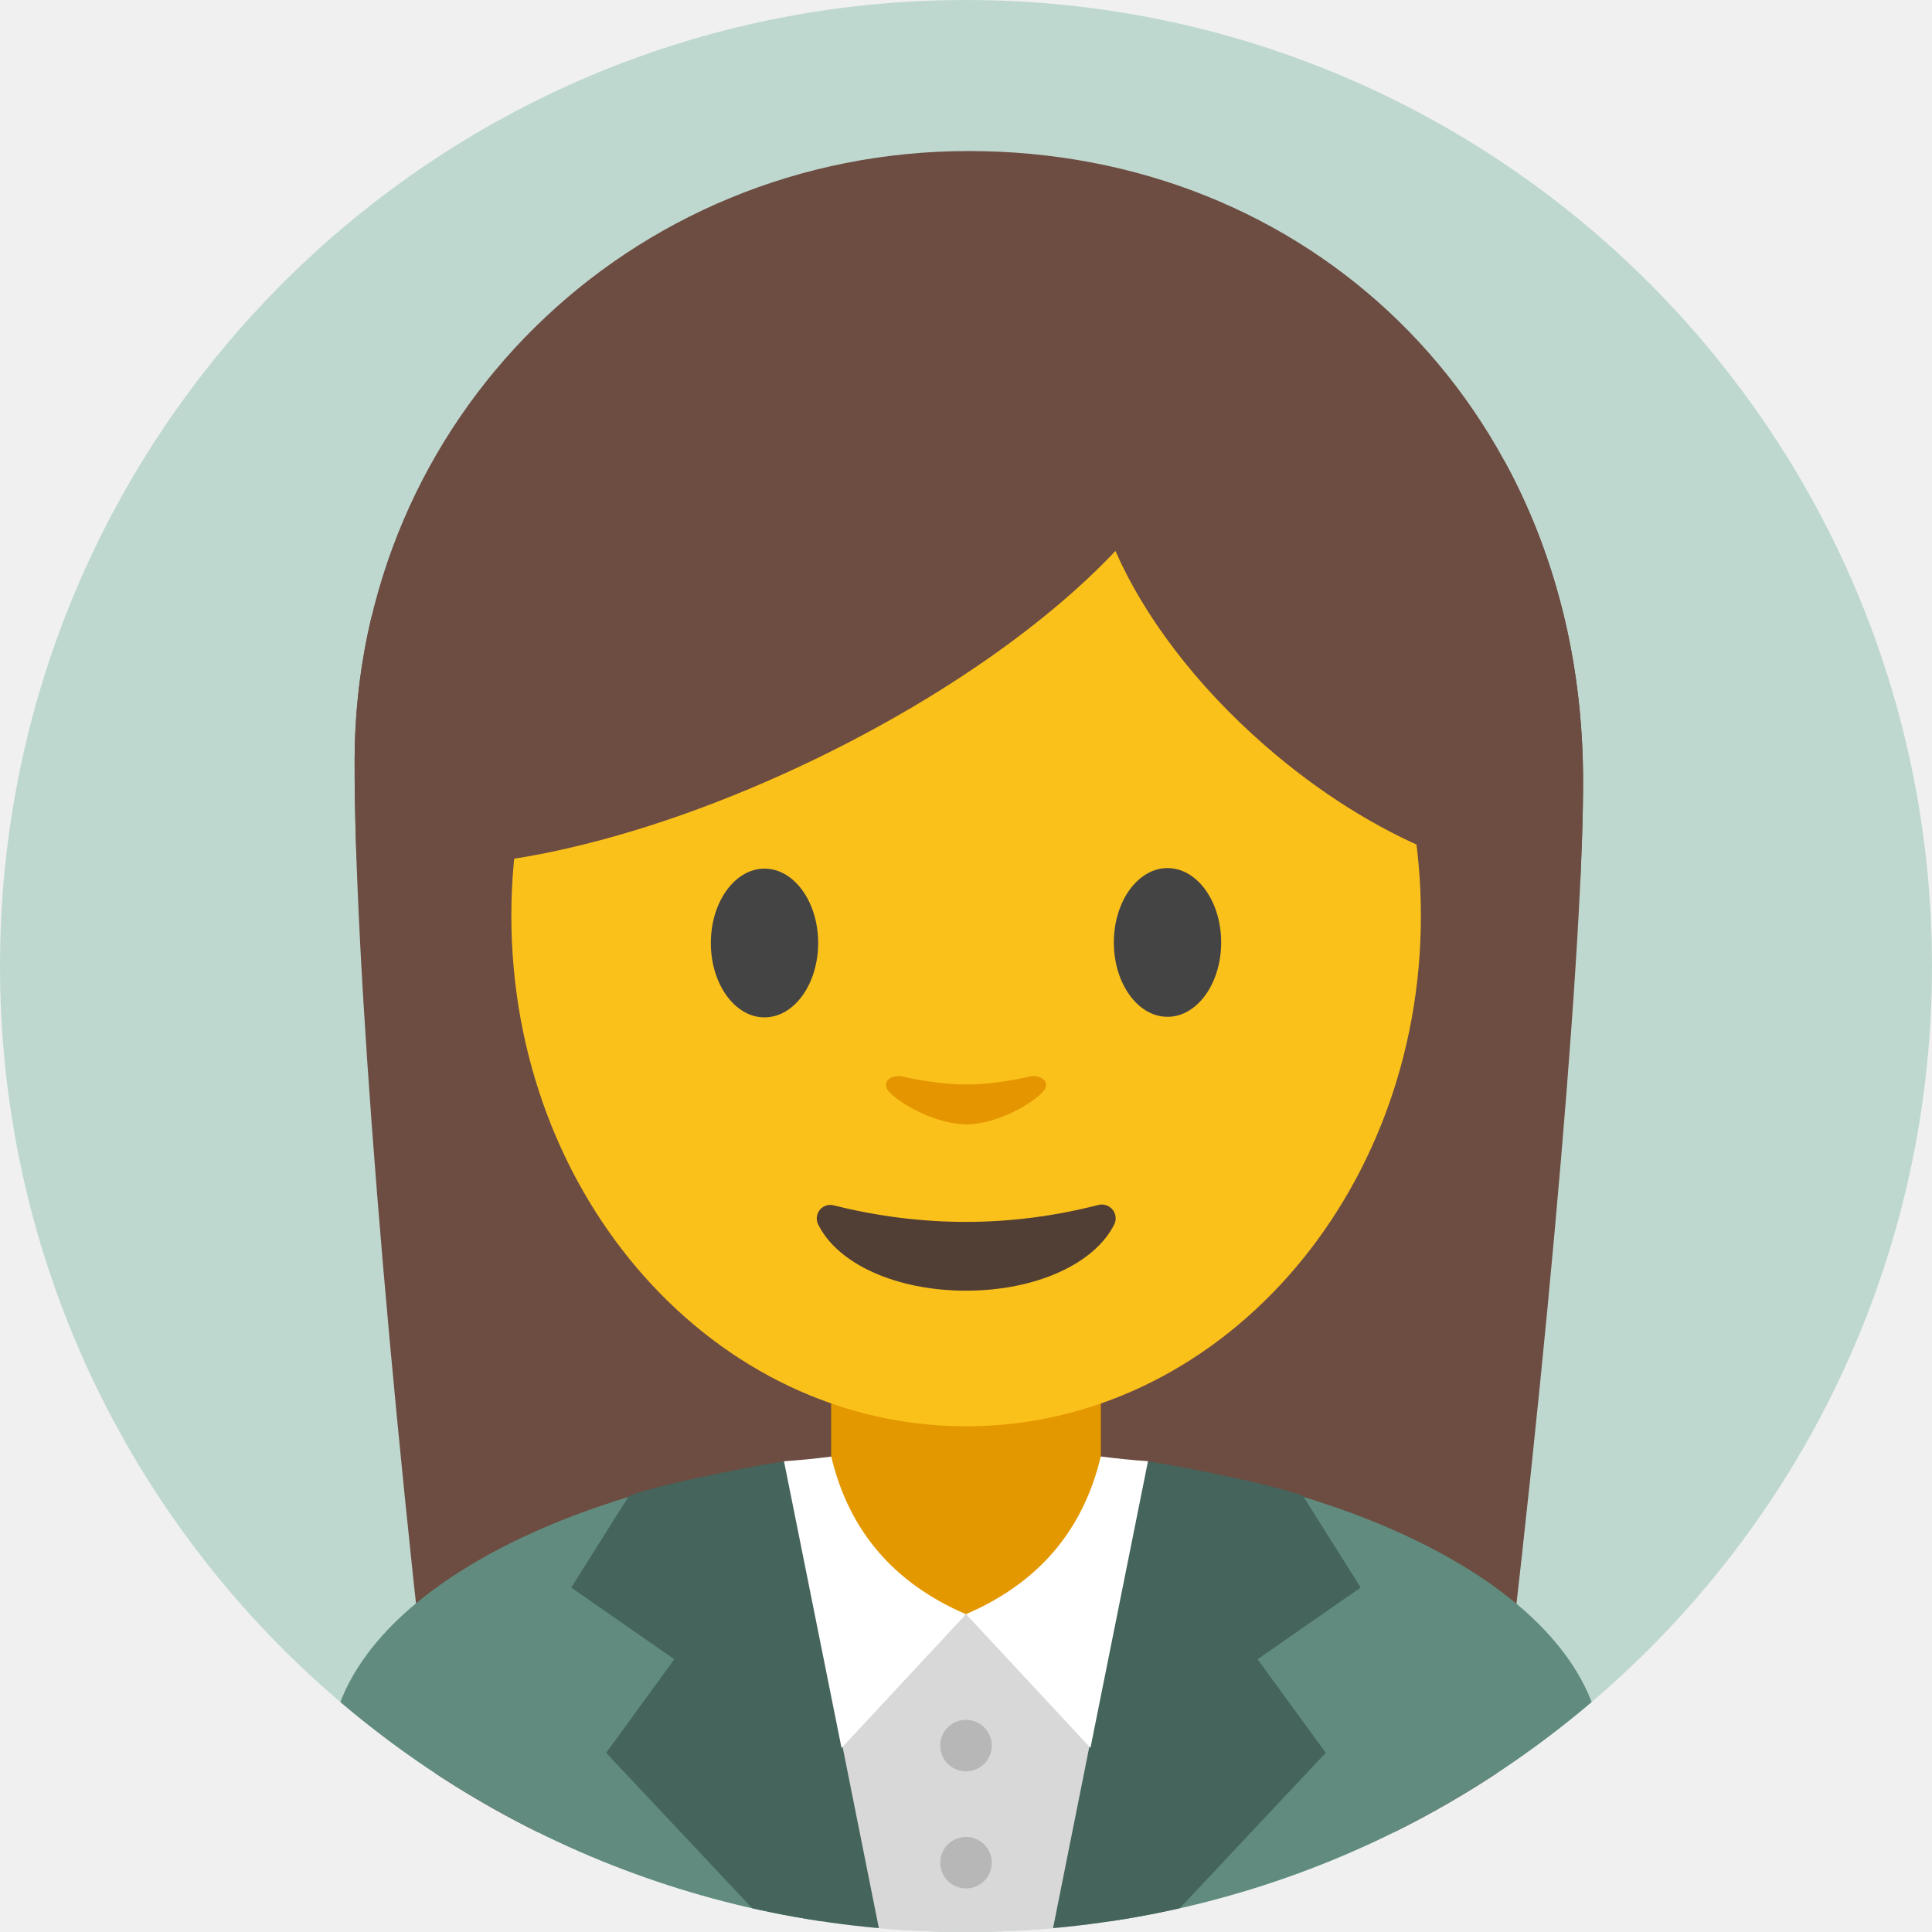
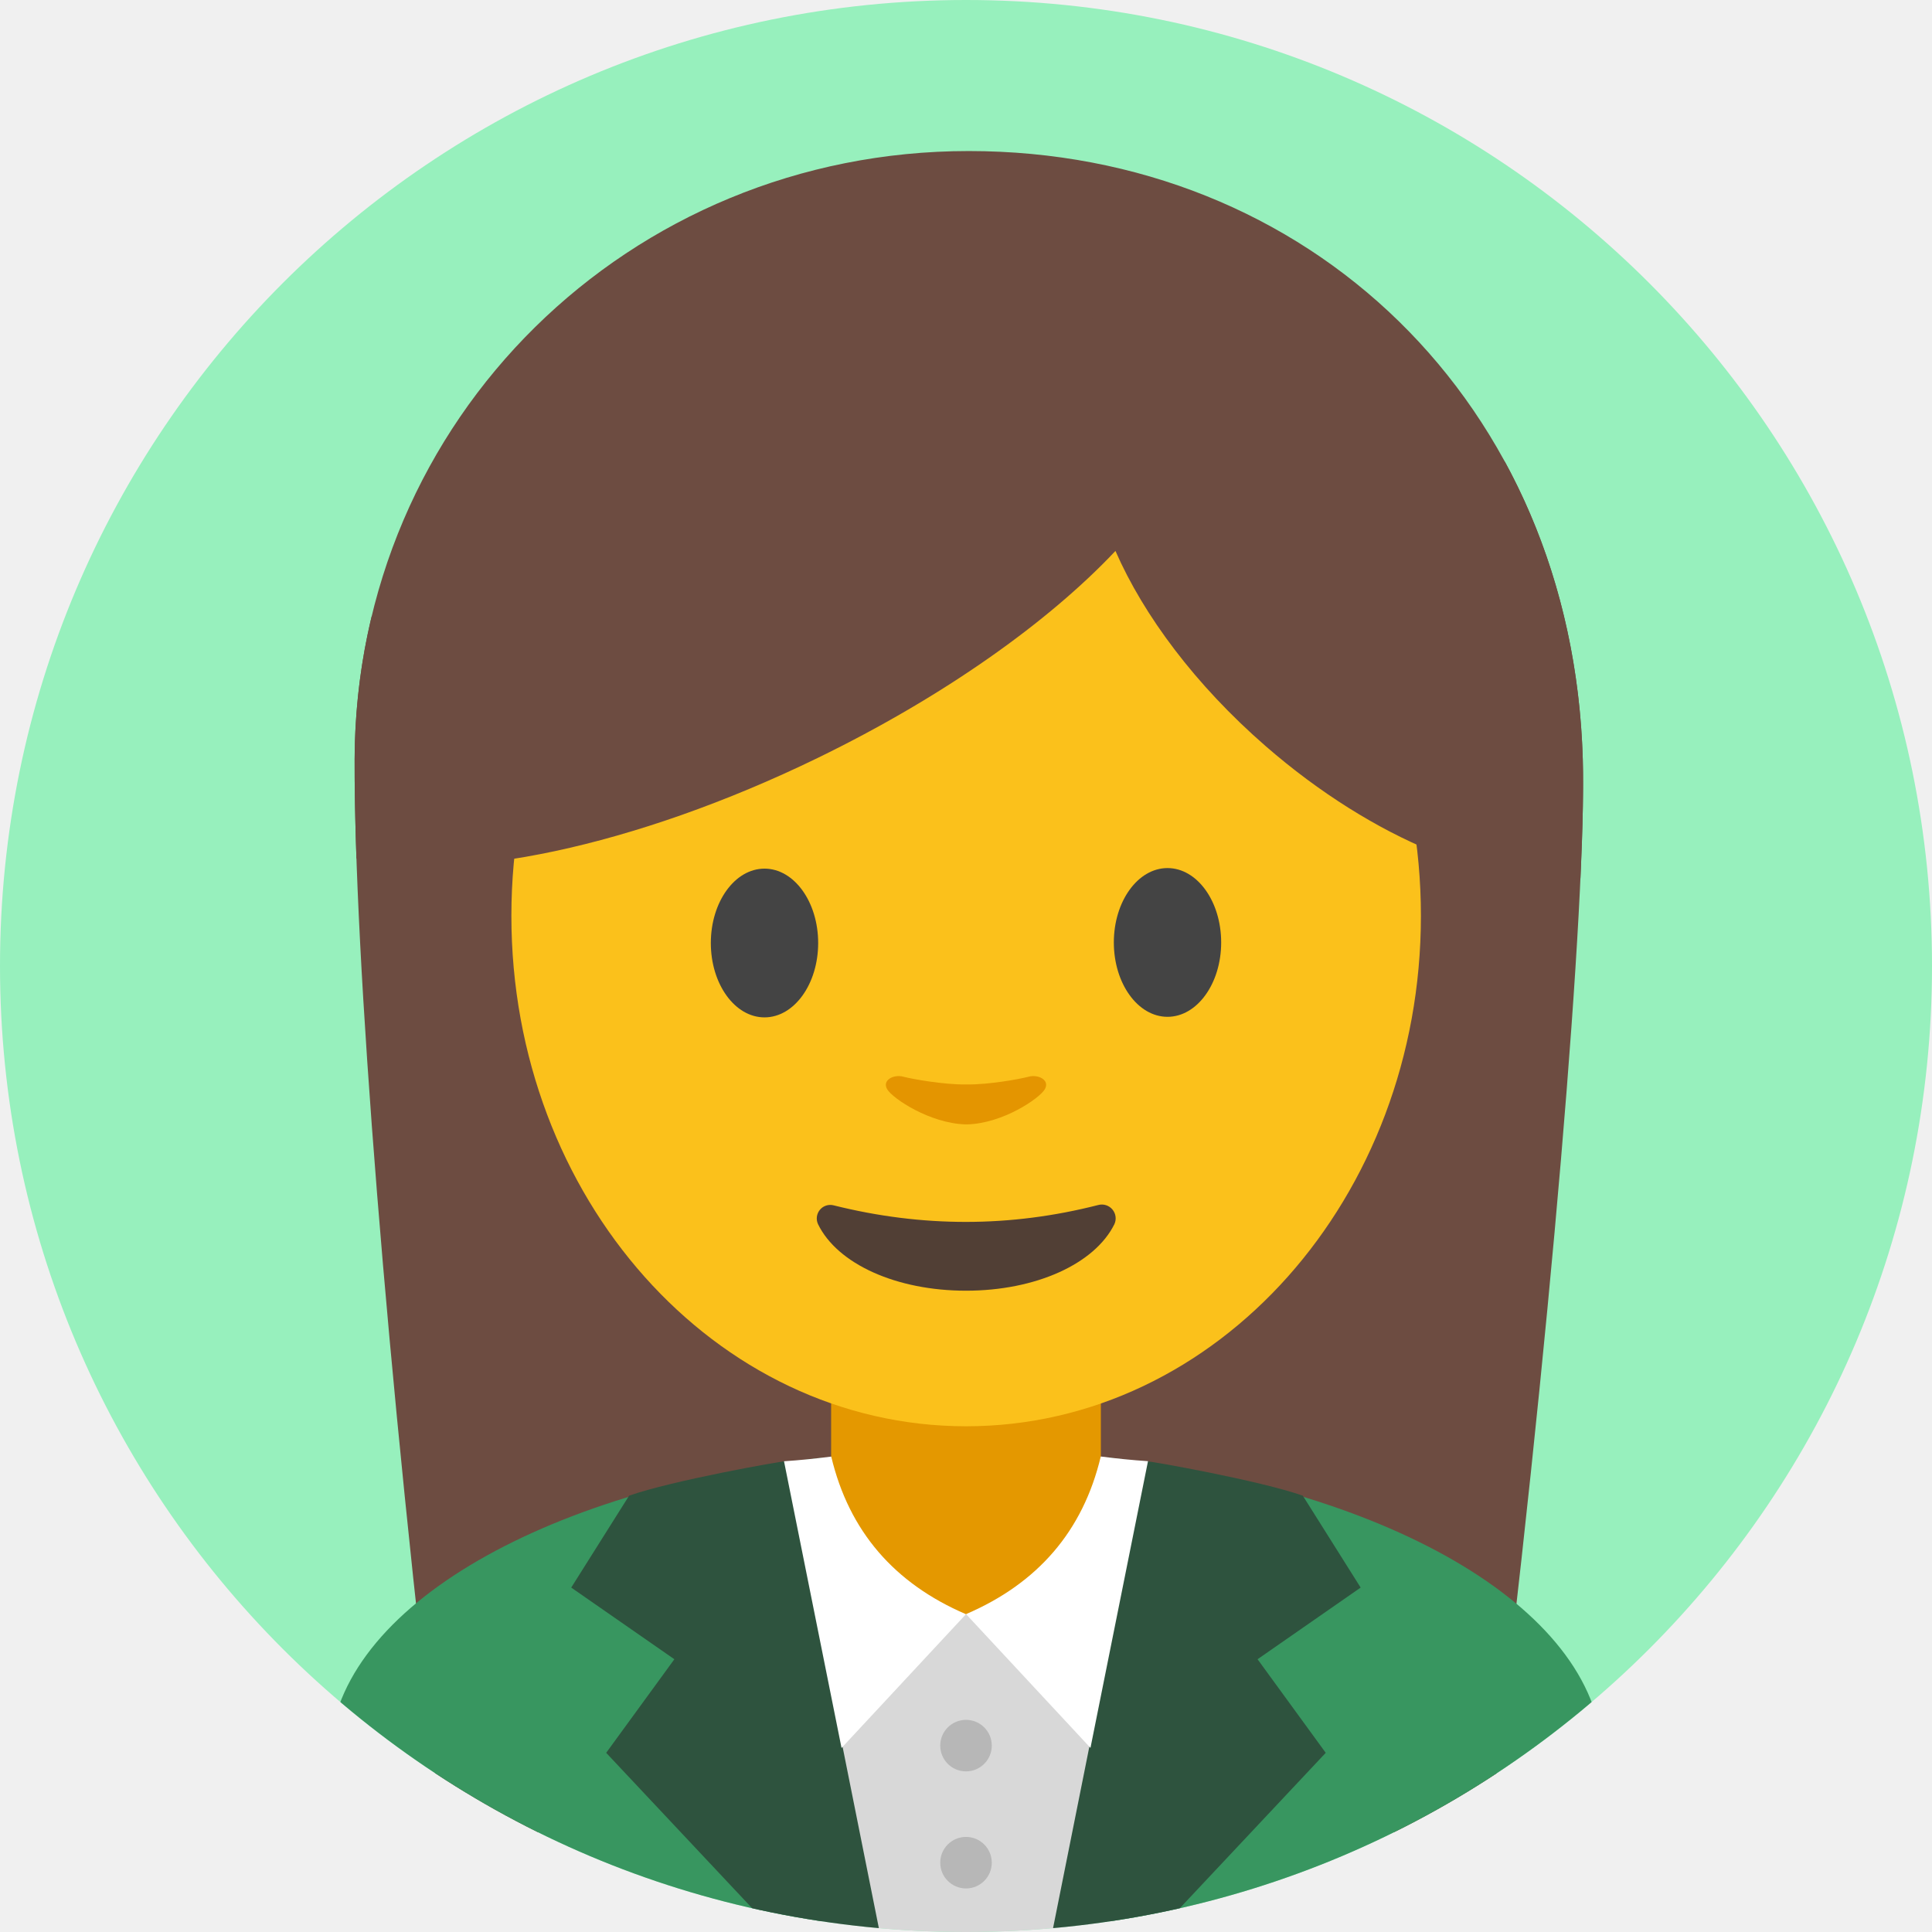
- <svg xmlns="http://www.w3.org/2000/svg" width="100%" height="100%" viewBox="0 0 1875 1875" version="1.1" xml:space="preserve" style="fill-rule:evenodd;clip-rule:evenodd;stroke-linejoin:round;stroke-miterlimit:2;">
-   <g id="Hintergrund">
-     <circle cx="937.5" cy="937.5" r="937.5" style="fill:#bed8d0;" />
+ <svg xmlns="http://www.w3.org/2000/svg" width="100%" height="100%" viewBox="0 0 450 450" version="1.1" xml:space="preserve" style="fill-rule:evenodd;clip-rule:evenodd;stroke-linejoin:round;stroke-miterlimit:2;">
+   <g transform="matrix(1.49239,0,0,1.49239,-99.1467,-46.2134)">
+     <g id="Hintergrund">
+       <circle cx="217.2" cy="181.731" r="150.765" style="fill:rgb(151,240,189);" />
+     </g>
  </g>
-   <g id="Frau">
+   <g id="Frau" transform="matrix(1,0,0,1,-915.7,-245.918)">
    <clipPath id="_clip1">
-       <circle cx="937.5" cy="937.5" r="937.5" />
+       <circle cx="1140.7" cy="470.918" r="225" />
    </clipPath>
    <g clip-path="url(#_clip1)">
      <g id="Kopf-Frau">
-         <path d="M429.072,1778.07c-54.455,-450.554 -85.584,-854.589 -84.904,-1041.35c1.205,-331.015 267.035,-590.13 595.948,-590.13c328.912,-0 585.854,244.11 595.948,590.13c3.891,133.394 -30.089,556.218 -90.666,1041.35l-1016.33,-0Z" style="fill:#6d4c41;" />
-         <rect x="806.606" y="1351.79" width="261.788" height="237.745" style="fill:#e49800;" />
-         <ellipse cx="937.622" cy="888.821" rx="441.351" ry="495.377" style="fill:#fbc11b;" />
-         <path d="M360.653,598.314c64.934,-64.543 161.111,-131.456 275.403,-187.015c210.034,-102.101 412.434,-132.406 489.971,-79.477c79.733,-30.12 215.462,14.597 334.629,116.601c45.41,83.493 72.278,180.994 75.408,288.295c0.791,27.145 0.015,66.277 -2.234,115.47c-82.085,9.932 -200.651,-36.831 -305.611,-128.172c-68.046,-59.217 -118.324,-126.684 -145.677,-189.333c-64.734,68.738 -166.405,141.31 -288.874,200.844c-178.964,86.997 -352.386,121.869 -447.749,97.536c-1.259,-36.479 -1.852,-68.779 -1.751,-96.345c0.174,-47.832 5.873,-94.162 16.485,-138.404Z" style="fill:#6d4c41;" />
-         <ellipse cx="741.944" cy="915.186" rx="52.083" ry="72.181" style="fill:#444;" />
-         <ellipse cx="1133.06" cy="914.642" rx="52.083" ry="72.181" style="fill:#444;" />
-         <path d="M1065.92,1169.43c5.033,-1.325 10.379,0.382 13.714,4.379c3.335,3.996 4.056,9.561 1.852,14.276c-19.082,38.541 -76.34,64.523 -143.985,64.523c-67.553,0 -124.746,-25.911 -143.586,-64.515c-2.173,-4.617 -1.478,-10.073 1.783,-13.997c3.26,-3.924 8.497,-5.607 13.433,-4.316c85.657,21.424 171.223,21.536 256.789,-0.35Z" style="fill:#513f35;" />
-         <path d="M936.902,1091.21c-34.691,-1.078 -70.548,-25.132 -75.819,-34.01c-5.299,-8.924 6.136,-14.781 15.618,-12.271c9.397,2.487 39.565,7.714 60.201,7.536l1.988,0c20.636,0.178 50.012,-5.049 59.409,-7.536c9.482,-2.51 20.917,3.347 15.618,12.271c-5.271,8.878 -40.336,32.932 -75.027,34.01l-1.988,-0Z" style="fill:#e49500;" />
+         <path d="M1018.68,672.655C1005.61,564.522 998.137,467.554 998.3,422.73C998.59,343.287 1062.39,281.099 1141.33,281.099C1220.27,281.099 1281.93,339.686 1284.36,422.73C1285.29,454.745 1277.13,556.223 1262.6,672.655L1018.68,672.655Z" style="fill:rgb(109,76,65);" />
+         <g transform="matrix(1.01624,0,0,1,-19.056,0)">
+           <rect x="1110.31" y="570.347" width="61.825" height="57.059" style="fill:rgb(228,152,0);" />
+         </g>
+         <g transform="matrix(1.57101,0,0,1.51269,-657.318,-240.877)">
+           <ellipse cx="1144.52" cy="462.826" rx="67.424" ry="78.595" style="fill:rgb(251,193,27);" />
+         </g>
+         <path d="M1002.26,389.513C1017.84,374.023 1040.92,357.964 1068.35,344.63C1118.76,320.126 1167.34,312.852 1185.95,325.555C1205.08,318.327 1237.66,329.059 1266.26,353.54C1277.16,373.578 1283.6,396.978 1284.36,422.73C1284.55,429.245 1284.36,438.637 1283.82,450.443C1264.12,452.827 1235.66,441.604 1210.47,419.682C1194.14,405.47 1182.08,389.278 1175.51,374.242C1159.97,390.739 1135.57,408.156 1106.18,422.445C1063.23,443.324 1021.61,451.693 998.72,445.853C998.418,437.098 998.276,429.346 998.3,422.73C998.342,411.251 999.71,400.132 1002.26,389.513Z" style="fill:rgb(109,76,65);" />
+         <g transform="matrix(1.21176,0,0,1.32512,-228.009,-150.166)">
+           <ellipse cx="1090.79" cy="464.659" rx="10.316" ry="13.073" style="fill:rgb(68,68,68);" />
+         </g>
+         <g transform="matrix(1.21176,0,0,1.32512,-134.142,-150.297)">
+           <ellipse cx="1090.79" cy="464.659" rx="10.316" ry="13.073" style="fill:rgb(68,68,68);" />
+         </g>
+         <g transform="matrix(1,0,0,1.09858,-0.160433,-52.7721)">
+           <path d="M1171.68,527.368C1172.89,527.079 1174.17,527.452 1174.97,528.325C1175.77,529.198 1175.95,530.414 1175.42,531.444C1170.84,539.864 1157.1,545.54 1140.86,545.54C1124.65,545.54 1110.92,539.879 1106.4,531.445C1105.88,530.437 1106.05,529.245 1106.83,528.388C1107.61,527.53 1108.87,527.163 1110.05,527.445C1130.61,532.125 1151.14,532.149 1171.68,527.368Z" style="fill:rgb(81,63,53);" />
+         </g>
+         <g transform="matrix(1,0,0,1,0.664555,-2.33467)">
+           <path d="M1139.89,510.143C1131.57,509.885 1122.96,504.111 1121.69,501.981C1120.42,499.839 1123.17,498.433 1125.44,499.036C1127.7,499.633 1134.94,500.887 1139.89,500.844L1140.37,500.844C1145.32,500.887 1152.37,499.633 1154.63,499.036C1156.9,498.433 1159.65,499.839 1158.38,501.981C1157.11,504.111 1148.69,509.885 1140.37,510.143L1139.89,510.143Z" style="fill:rgb(228,149,0);" />
+         </g>
      </g>
      <g id="Kleidung-Frau">
-         <path d="M797.421,1414.81l-0,460.115l-477.673,0l-0.016,-167.32c0,-143.028 204.112,-261.76 477.689,-292.795Zm280.158,-0c273.577,31.035 477.689,149.767 477.689,292.795l-0.016,167.32l-477.673,0l0,-460.115Z" style="fill:#608b7e;" />
-         <rect x="810.945" y="1566.69" width="253.11" height="308.308" style="fill:#d8d8d8;" />
-         <path d="M610.525,1451.56c41.242,-14.588 147.889,-33.623 151.772,-33.419l91.367,456.781l-102.131,0l-163.241,-173.82l66.162,-90.819l-100.062,-69.549l56.133,-89.174Zm653.864,0c-41.242,-14.588 -147.888,-33.623 -151.772,-33.419l-91.367,456.781l102.131,0l163.241,-173.82l-66.162,-90.819l100.063,-69.549l-56.134,-89.174Z" style="fill:#45645b;" />
-         <circle cx="937.5" cy="1694.11" r="25.007" style="fill:#b7b7b7;" />
-         <circle cx="937.5" cy="1807.72" r="25.007" style="fill:#b7b7b7;" />
-         <path d="M760.875,1418.14l55.833,278.258l120.745,-129.823c-69.519,-29.854 -113.505,-80.512 -130.731,-152.974c-15.282,1.976 -30.565,3.531 -45.847,4.539Zm353.25,-0.078l-55.833,278.258l-120.745,-129.824c69.519,-29.853 113.505,-80.511 130.731,-152.973c15.282,1.976 30.565,3.531 45.847,4.539Z" style="fill:#fff;" />
+         <path d="M1107.08,585.472L1107.08,695.9L992.439,695.9L992.436,655.743C992.436,621.416 1041.42,592.921 1107.08,585.472ZM1174.32,585.472C1239.98,592.921 1288.96,621.416 1288.96,655.743L1288.96,695.9L1174.32,695.9L1174.32,585.472Z" style="fill:rgb(56,150,96);" />
+         <g transform="matrix(1.19554,0,0,1,-229.815,0)">
+           <rect x="1120.95" y="621.924" width="50.811" height="73.994" style="fill:rgb(216,216,216);" />
+         </g>
+         <path d="M1062.23,594.293C1072.12,590.792 1097.72,586.224 1098.65,586.273L1120.58,695.9L1096.07,695.9L1056.89,654.183L1072.77,632.387L1048.75,615.695L1062.23,594.293ZM1219.15,594.293C1209.26,590.792 1183.66,586.224 1182.73,586.273L1160.8,695.9L1185.31,695.9L1224.49,654.183L1208.61,632.387L1232.62,615.695L1219.15,594.293Z" style="fill:rgb(46,83,62);" />
+         <g transform="matrix(1,0,0,1,-0.758364,0)">
+           <circle cx="1141.46" cy="652.504" r="6.002" style="fill:rgb(183,183,183);" />
+         </g>
+         <g transform="matrix(1,0,0,1,-0.758364,27.2677)">
+           <circle cx="1141.46" cy="652.504" r="6.002" style="fill:rgb(183,183,183);" />
+         </g>
+         <g transform="matrix(1,0,0,1,-0.688744,0)">
+           <path d="M1099,586.273L1112.4,653.054L1141.38,621.897C1124.69,614.732 1114.14,602.574 1110,585.183C1106.33,585.657 1102.67,586.031 1099,586.273ZM1183.78,586.254L1170.38,653.036L1141.4,621.878C1158.09,614.713 1168.64,602.555 1172.78,585.164C1176.44,585.639 1180.11,586.012 1183.78,586.254Z" style="fill:white;" />
+         </g>
      </g>
    </g>
  </g>
</svg>
